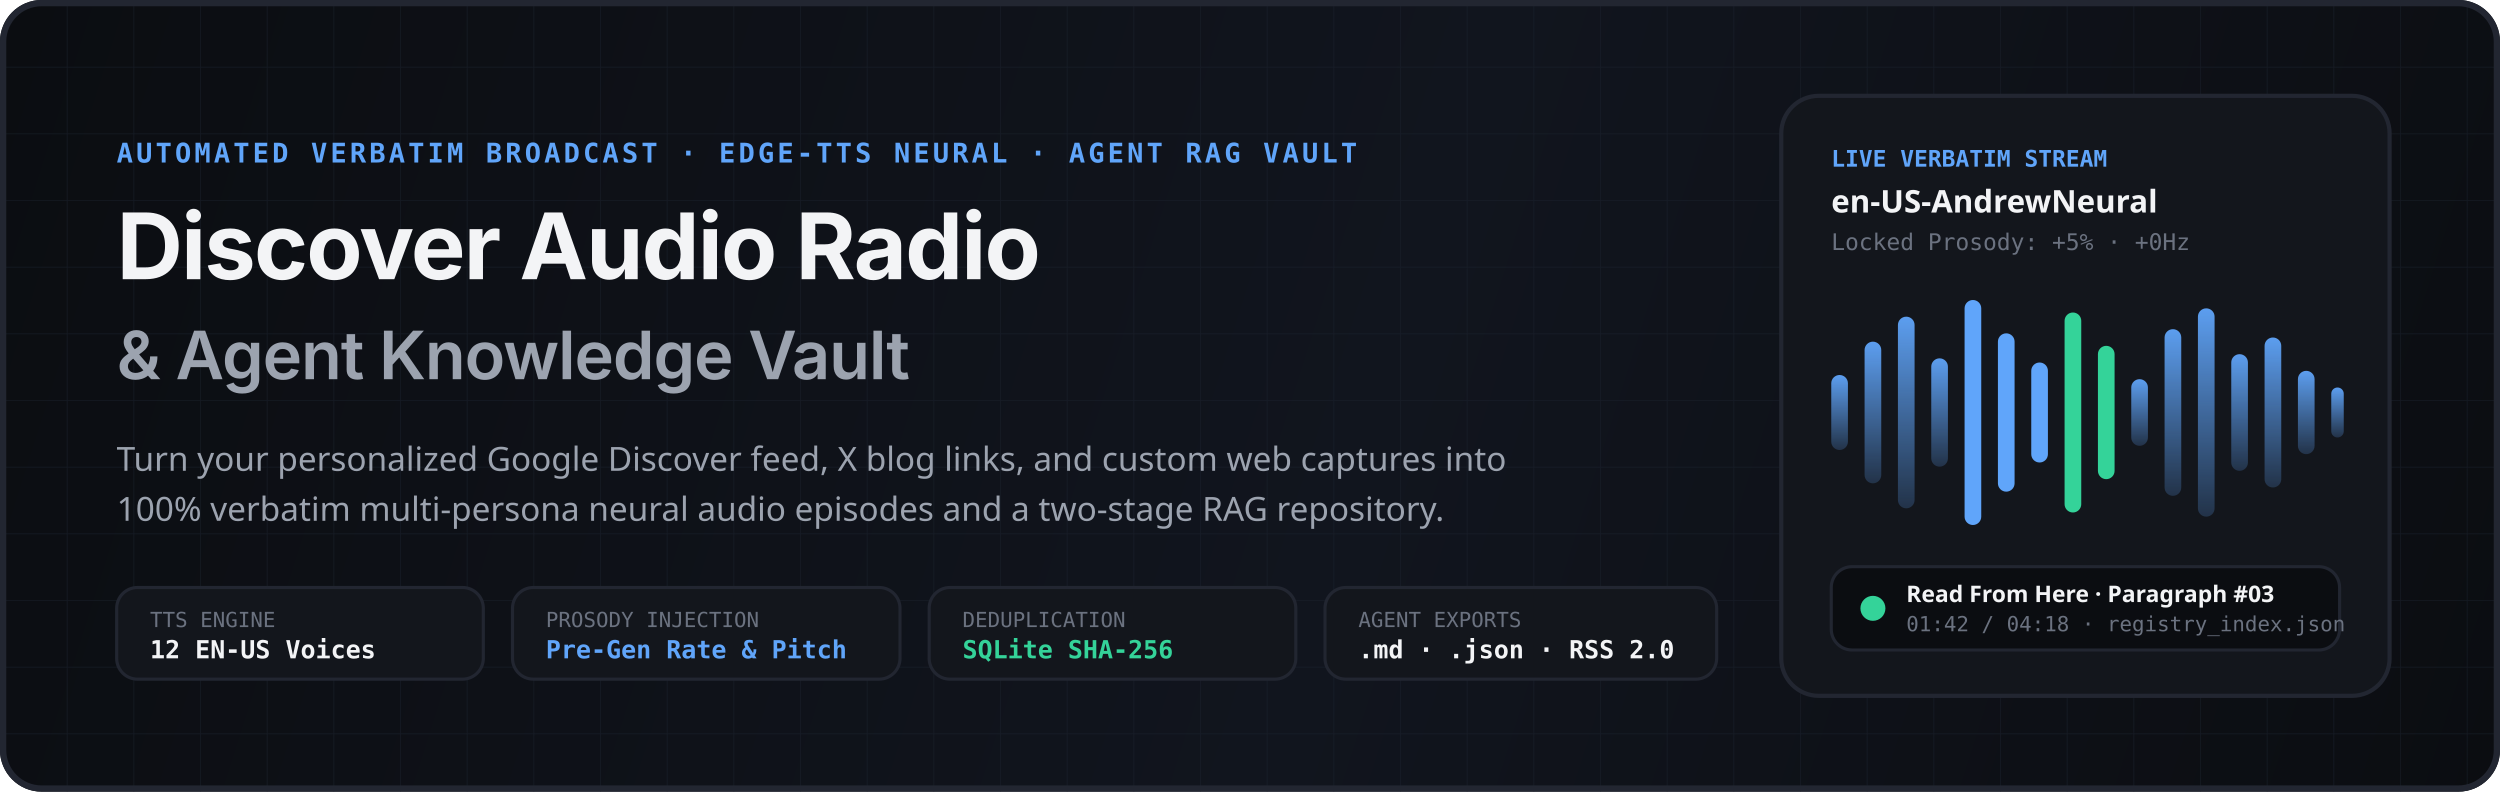
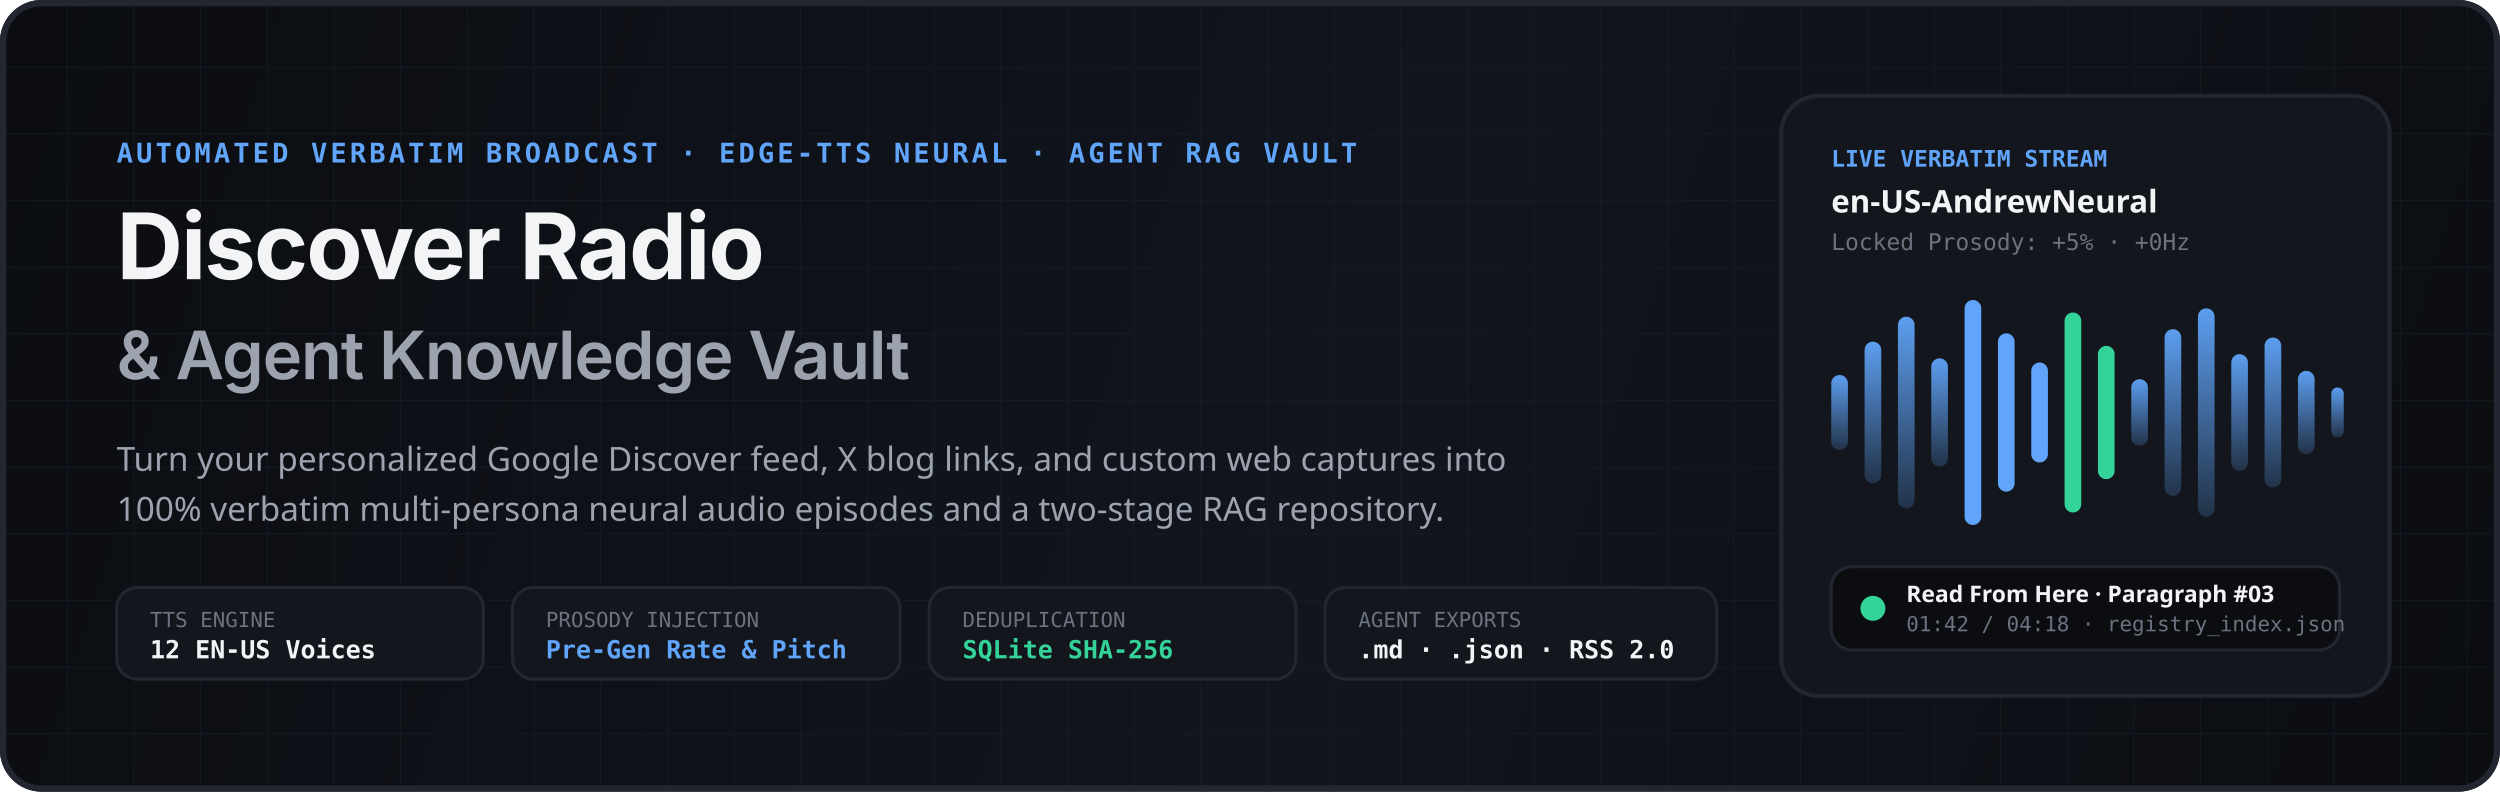
<svg xmlns="http://www.w3.org/2000/svg" viewBox="0 0 1200 380" width="100%" height="100%" fill="none">
  <defs>
    <linearGradient id="bgGrad" x1="0" y1="0" x2="1200" y2="380" gradientUnits="userSpaceOnUse">
      <stop offset="0%" stop-color="#0B0D11" />
      <stop offset="55%" stop-color="#11151E" />
      <stop offset="100%" stop-color="#0B0D11" />
    </linearGradient>
    <linearGradient id="accentGrad" x1="0" y1="0" x2="1" y2="1">
      <stop offset="0%" stop-color="#60A5FA" />
      <stop offset="100%" stop-color="#34D399" />
    </linearGradient>
    <linearGradient id="waveGrad" x1="0" y1="0" x2="0" y2="1">
      <stop offset="0%" stop-color="#60A5FA" stop-opacity="0.95" />
      <stop offset="100%" stop-color="#60A5FA" stop-opacity="0.2" />
    </linearGradient>
    <pattern id="grid" width="32" height="32" patternUnits="userSpaceOnUse">
      <path d="M 32 0 L 0 0 0 32" fill="none" stroke="#1E2330" stroke-width="0.75" stroke-opacity="0.55" />
    </pattern>
  </defs>
  <rect width="1200" height="380" rx="20" fill="url(#bgGrad)" />
  <rect width="1200" height="380" rx="20" fill="url(#grid)" />
  <rect x="1.5" y="1.5" width="1197" height="377" rx="18.5" stroke="#222631" stroke-width="3" />
  <g transform="translate(56, 58)">
    <text x="0" y="20" fill="#60A5FA" font-family="'JetBrains Mono', monospace" font-size="13" font-weight="600" letter-spacing="1.5">
      AUTOMATED VERBATIM BROADCAST · EDGE-TTS NEURAL · AGENT RAG VAULT
    </text>
    <text x="0" y="76" fill="#F3F4F6" font-family="'Plus Jakarta Sans', -apple-system, sans-serif" font-size="44" font-weight="700" letter-spacing="-0.8">
-       Discover Audio Radio
+       Discover Radio
    </text>
    <text x="0" y="124" fill="#9CA3AF" font-family="'Plus Jakarta Sans', -apple-system, sans-serif" font-size="32" font-weight="600" letter-spacing="-0.5">
      &amp; Agent Knowledge Vault
    </text>
    <text x="0" y="168" fill="#9CA3AF" font-family="'DM Sans', sans-serif" font-size="16">
      Turn your personalized Google Discover feed, X blog links, and custom web captures into
    </text>
    <text x="0" y="192" fill="#9CA3AF" font-family="'DM Sans', sans-serif" font-size="16">
      100% verbatim multi-persona neural audio episodes and a two-stage RAG repository.
    </text>
    <g transform="translate(0, 224)">
      <rect x="0" y="0" width="176" height="44" rx="10" fill="#13161C" stroke="#222631" stroke-width="1.5" />
      <text x="16" y="19" fill="#6B7280" font-family="'JetBrains Mono', monospace" font-size="10">TTS ENGINE</text>
      <text x="16" y="34" fill="#F3F4F6" font-family="'JetBrains Mono', monospace" font-size="12" font-weight="600">12 EN-US Voices</text>
      <rect x="190" y="0" width="186" height="44" rx="10" fill="#13161C" stroke="#222631" stroke-width="1.5" />
      <text x="206" y="19" fill="#6B7280" font-family="'JetBrains Mono', monospace" font-size="10">PROSODY INJECTION</text>
      <text x="206" y="34" fill="#60A5FA" font-family="'JetBrains Mono', monospace" font-size="12" font-weight="600">Pre-Gen Rate &amp; Pitch</text>
      <rect x="390" y="0" width="176" height="44" rx="10" fill="#13161C" stroke="#222631" stroke-width="1.5" />
      <text x="406" y="19" fill="#6B7280" font-family="'JetBrains Mono', monospace" font-size="10">DEDUPLICATION</text>
      <text x="406" y="34" fill="#34D399" font-family="'JetBrains Mono', monospace" font-size="12" font-weight="600">SQLite SHA-256</text>
      <rect x="580" y="0" width="188" height="44" rx="10" fill="#13161C" stroke="#222631" stroke-width="1.5" />
      <text x="596" y="19" fill="#6B7280" font-family="'JetBrains Mono', monospace" font-size="10">AGENT EXPORTS</text>
      <text x="596" y="34" fill="#F3F4F6" font-family="'JetBrains Mono', monospace" font-size="12" font-weight="600">.md · .json · RSS 2.0</text>
    </g>
  </g>
  <g transform="translate(855, 46)">
    <rect x="0" y="0" width="292" height="288" rx="18" fill="#13161C" stroke="#222631" stroke-width="2" />
    <text x="24" y="34" fill="#60A5FA" font-family="'JetBrains Mono', monospace" font-size="11" font-weight="600">
      LIVE VERBATIM STREAM
    </text>
    <text x="24" y="56" fill="#F3F4F6" font-family="'Plus Jakarta Sans', sans-serif" font-size="15" font-weight="700">
      en-US-AndrewNeural
    </text>
    <text x="24" y="74" fill="#6B7280" font-family="'JetBrains Mono', monospace" font-size="11">
      Locked Prosody: +5% · +0Hz
    </text>
    <g transform="translate(24, 98)">
      <rect x="0" y="36" width="8" height="36" rx="4" fill="url(#waveGrad)" />
      <rect x="16" y="20" width="8" height="68" rx="4" fill="url(#waveGrad)" />
      <rect x="32" y="8" width="8" height="92" rx="4" fill="url(#waveGrad)" />
      <rect x="48" y="28" width="8" height="52" rx="4" fill="url(#waveGrad)" />
      <rect x="64" y="0" width="8" height="108" rx="4" fill="#60A5FA" />
      <rect x="80" y="16" width="8" height="76" rx="4" fill="#60A5FA" />
      <rect x="96" y="30" width="8" height="48" rx="4" fill="#60A5FA" />
      <rect x="112" y="6" width="8" height="96" rx="4" fill="#34D399" />
      <rect x="128" y="22" width="8" height="64" rx="4" fill="#34D399" />
      <rect x="144" y="38" width="8" height="32" rx="4" fill="url(#waveGrad)" />
      <rect x="160" y="14" width="8" height="80" rx="4" fill="url(#waveGrad)" />
      <rect x="176" y="4" width="8" height="100" rx="4" fill="url(#waveGrad)" />
      <rect x="192" y="26" width="8" height="56" rx="4" fill="url(#waveGrad)" />
      <rect x="208" y="18" width="8" height="72" rx="4" fill="url(#waveGrad)" />
      <rect x="224" y="34" width="8" height="40" rx="4" fill="url(#waveGrad)" />
      <rect x="240" y="42" width="6" height="24" rx="3" fill="url(#waveGrad)" />
    </g>
    <rect x="24" y="226" width="244" height="40" rx="10" fill="#0B0D11" stroke="#222631" stroke-width="1.5" />
    <circle cx="44" cy="246" r="6" fill="#34D399" />
    <text x="60" y="243" fill="#F3F4F6" font-family="'DM Sans', sans-serif" font-size="11" font-weight="600">
      Read From Here · Paragraph #03
    </text>
    <text x="60" y="257" fill="#6B7280" font-family="'JetBrains Mono', monospace" font-size="10">
      01:42 / 04:18 · registry_index.json
    </text>
  </g>
</svg>
